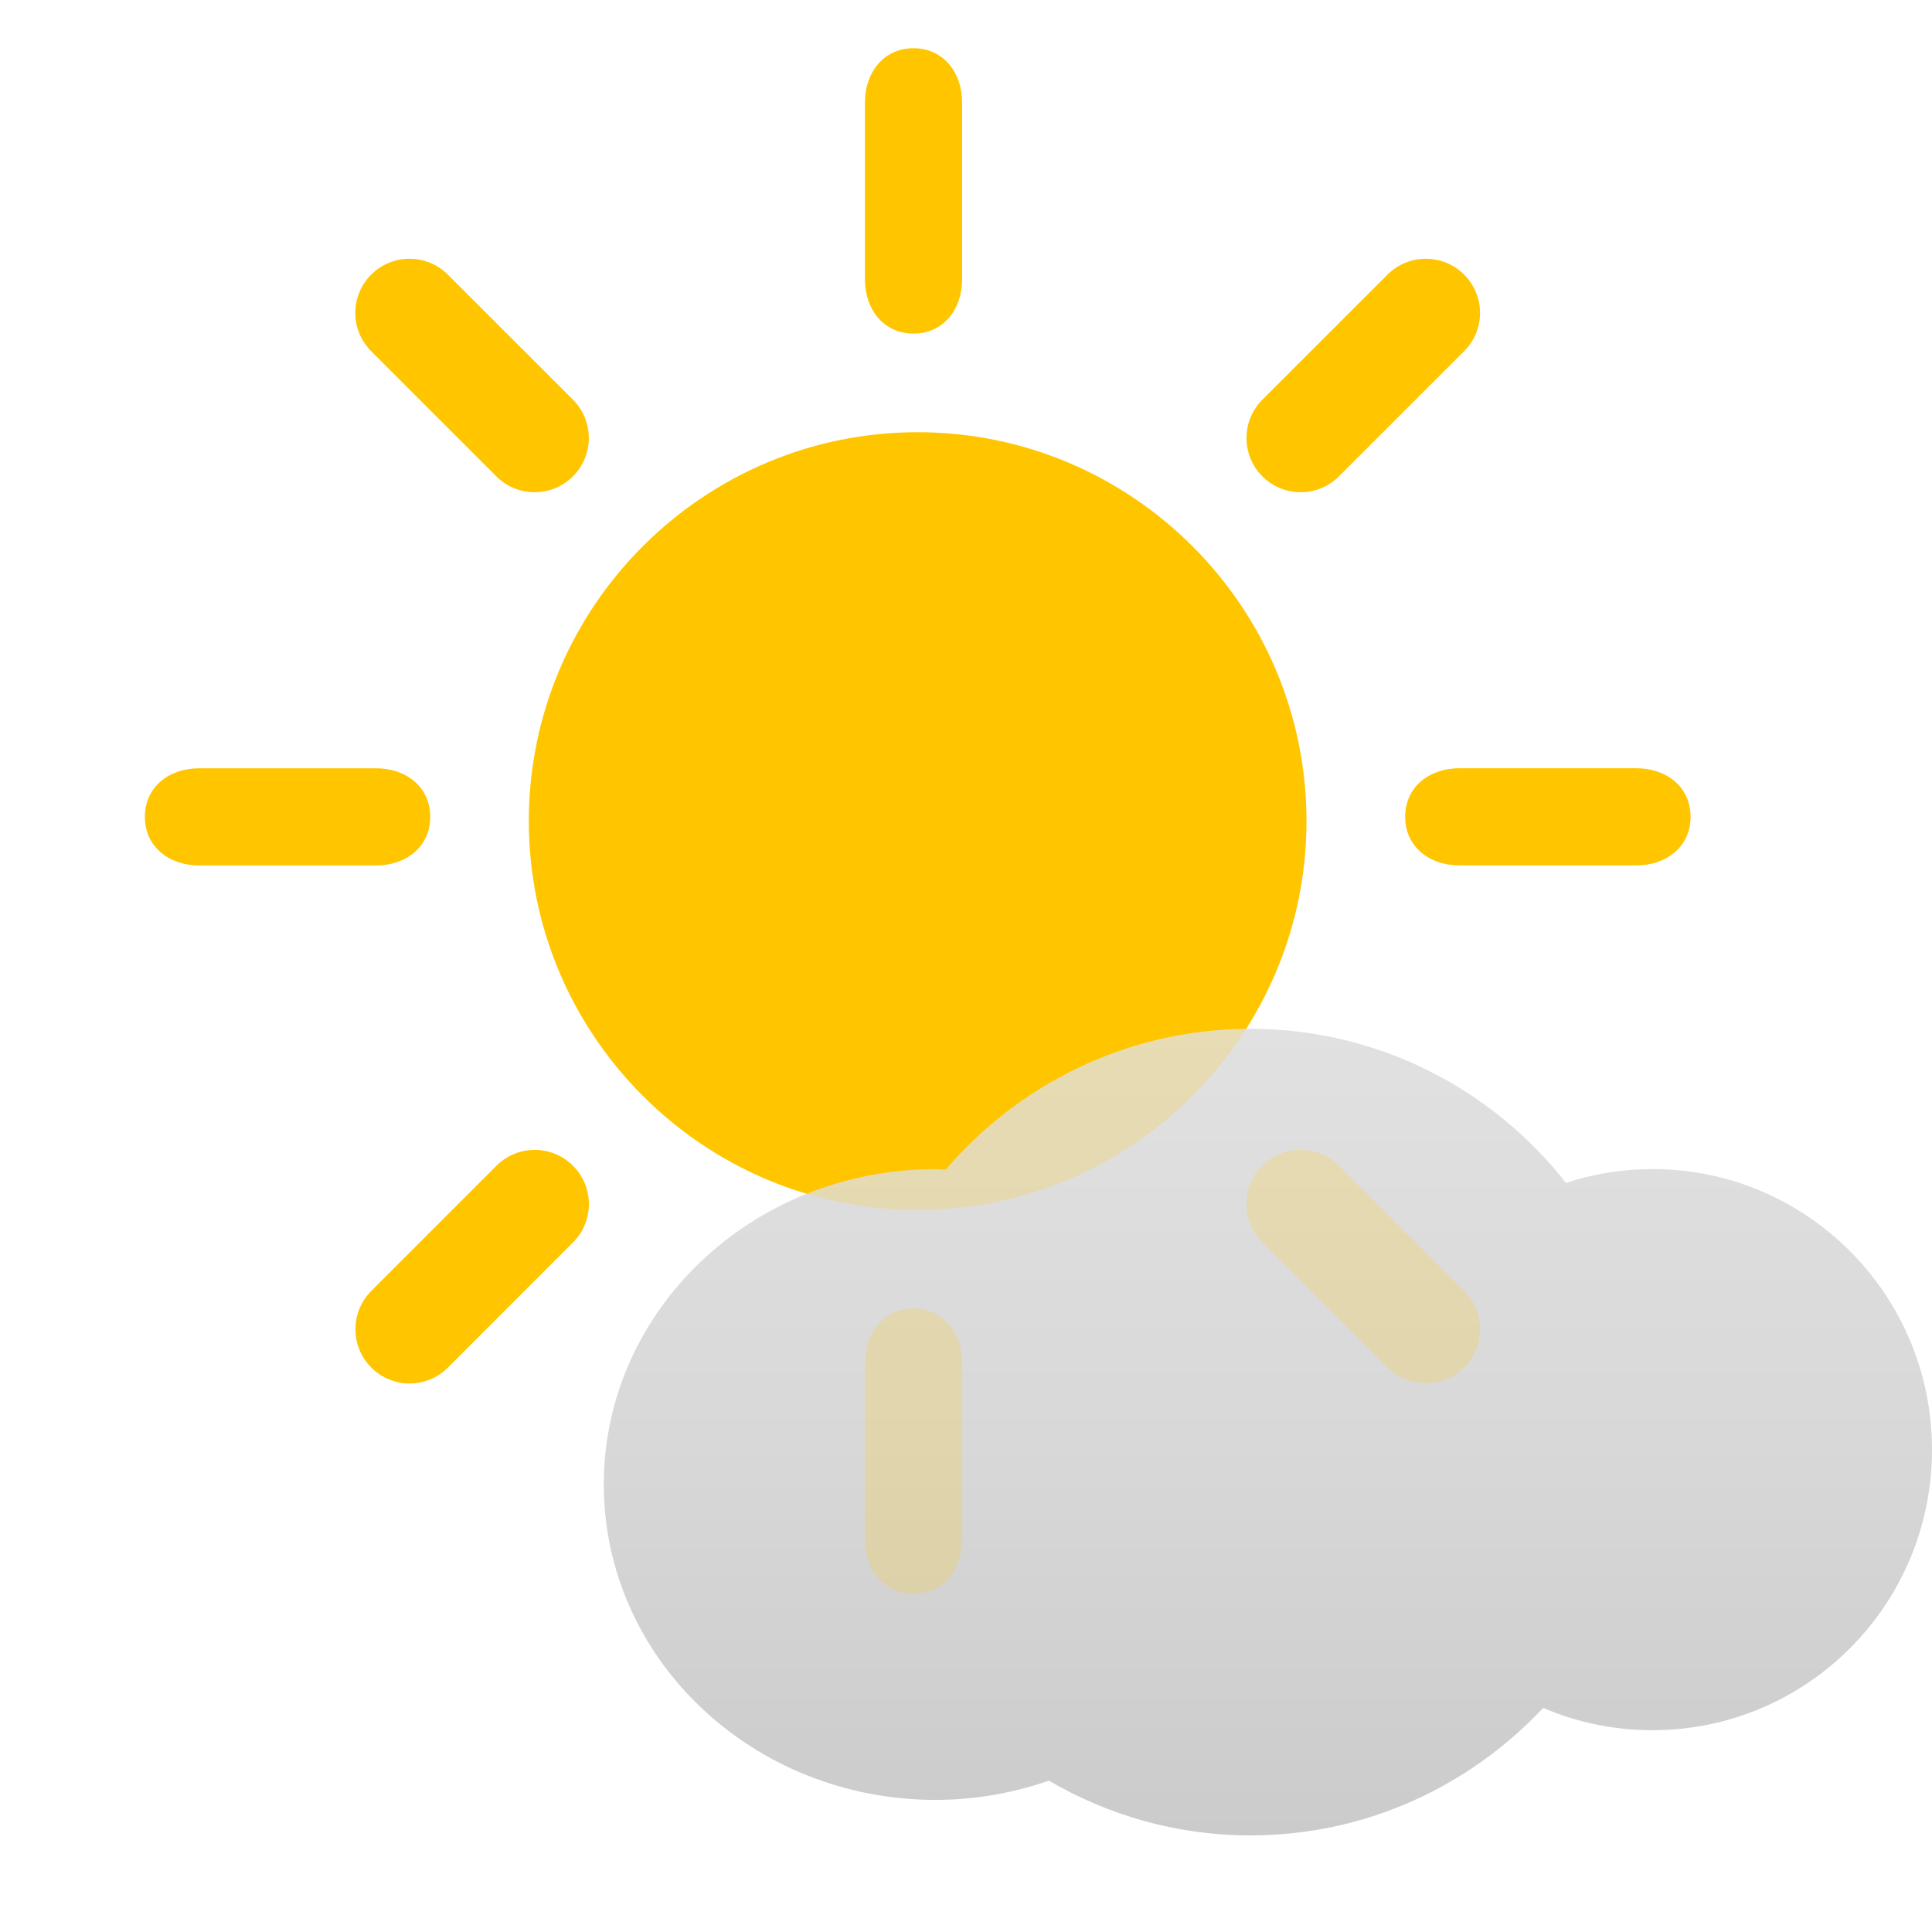
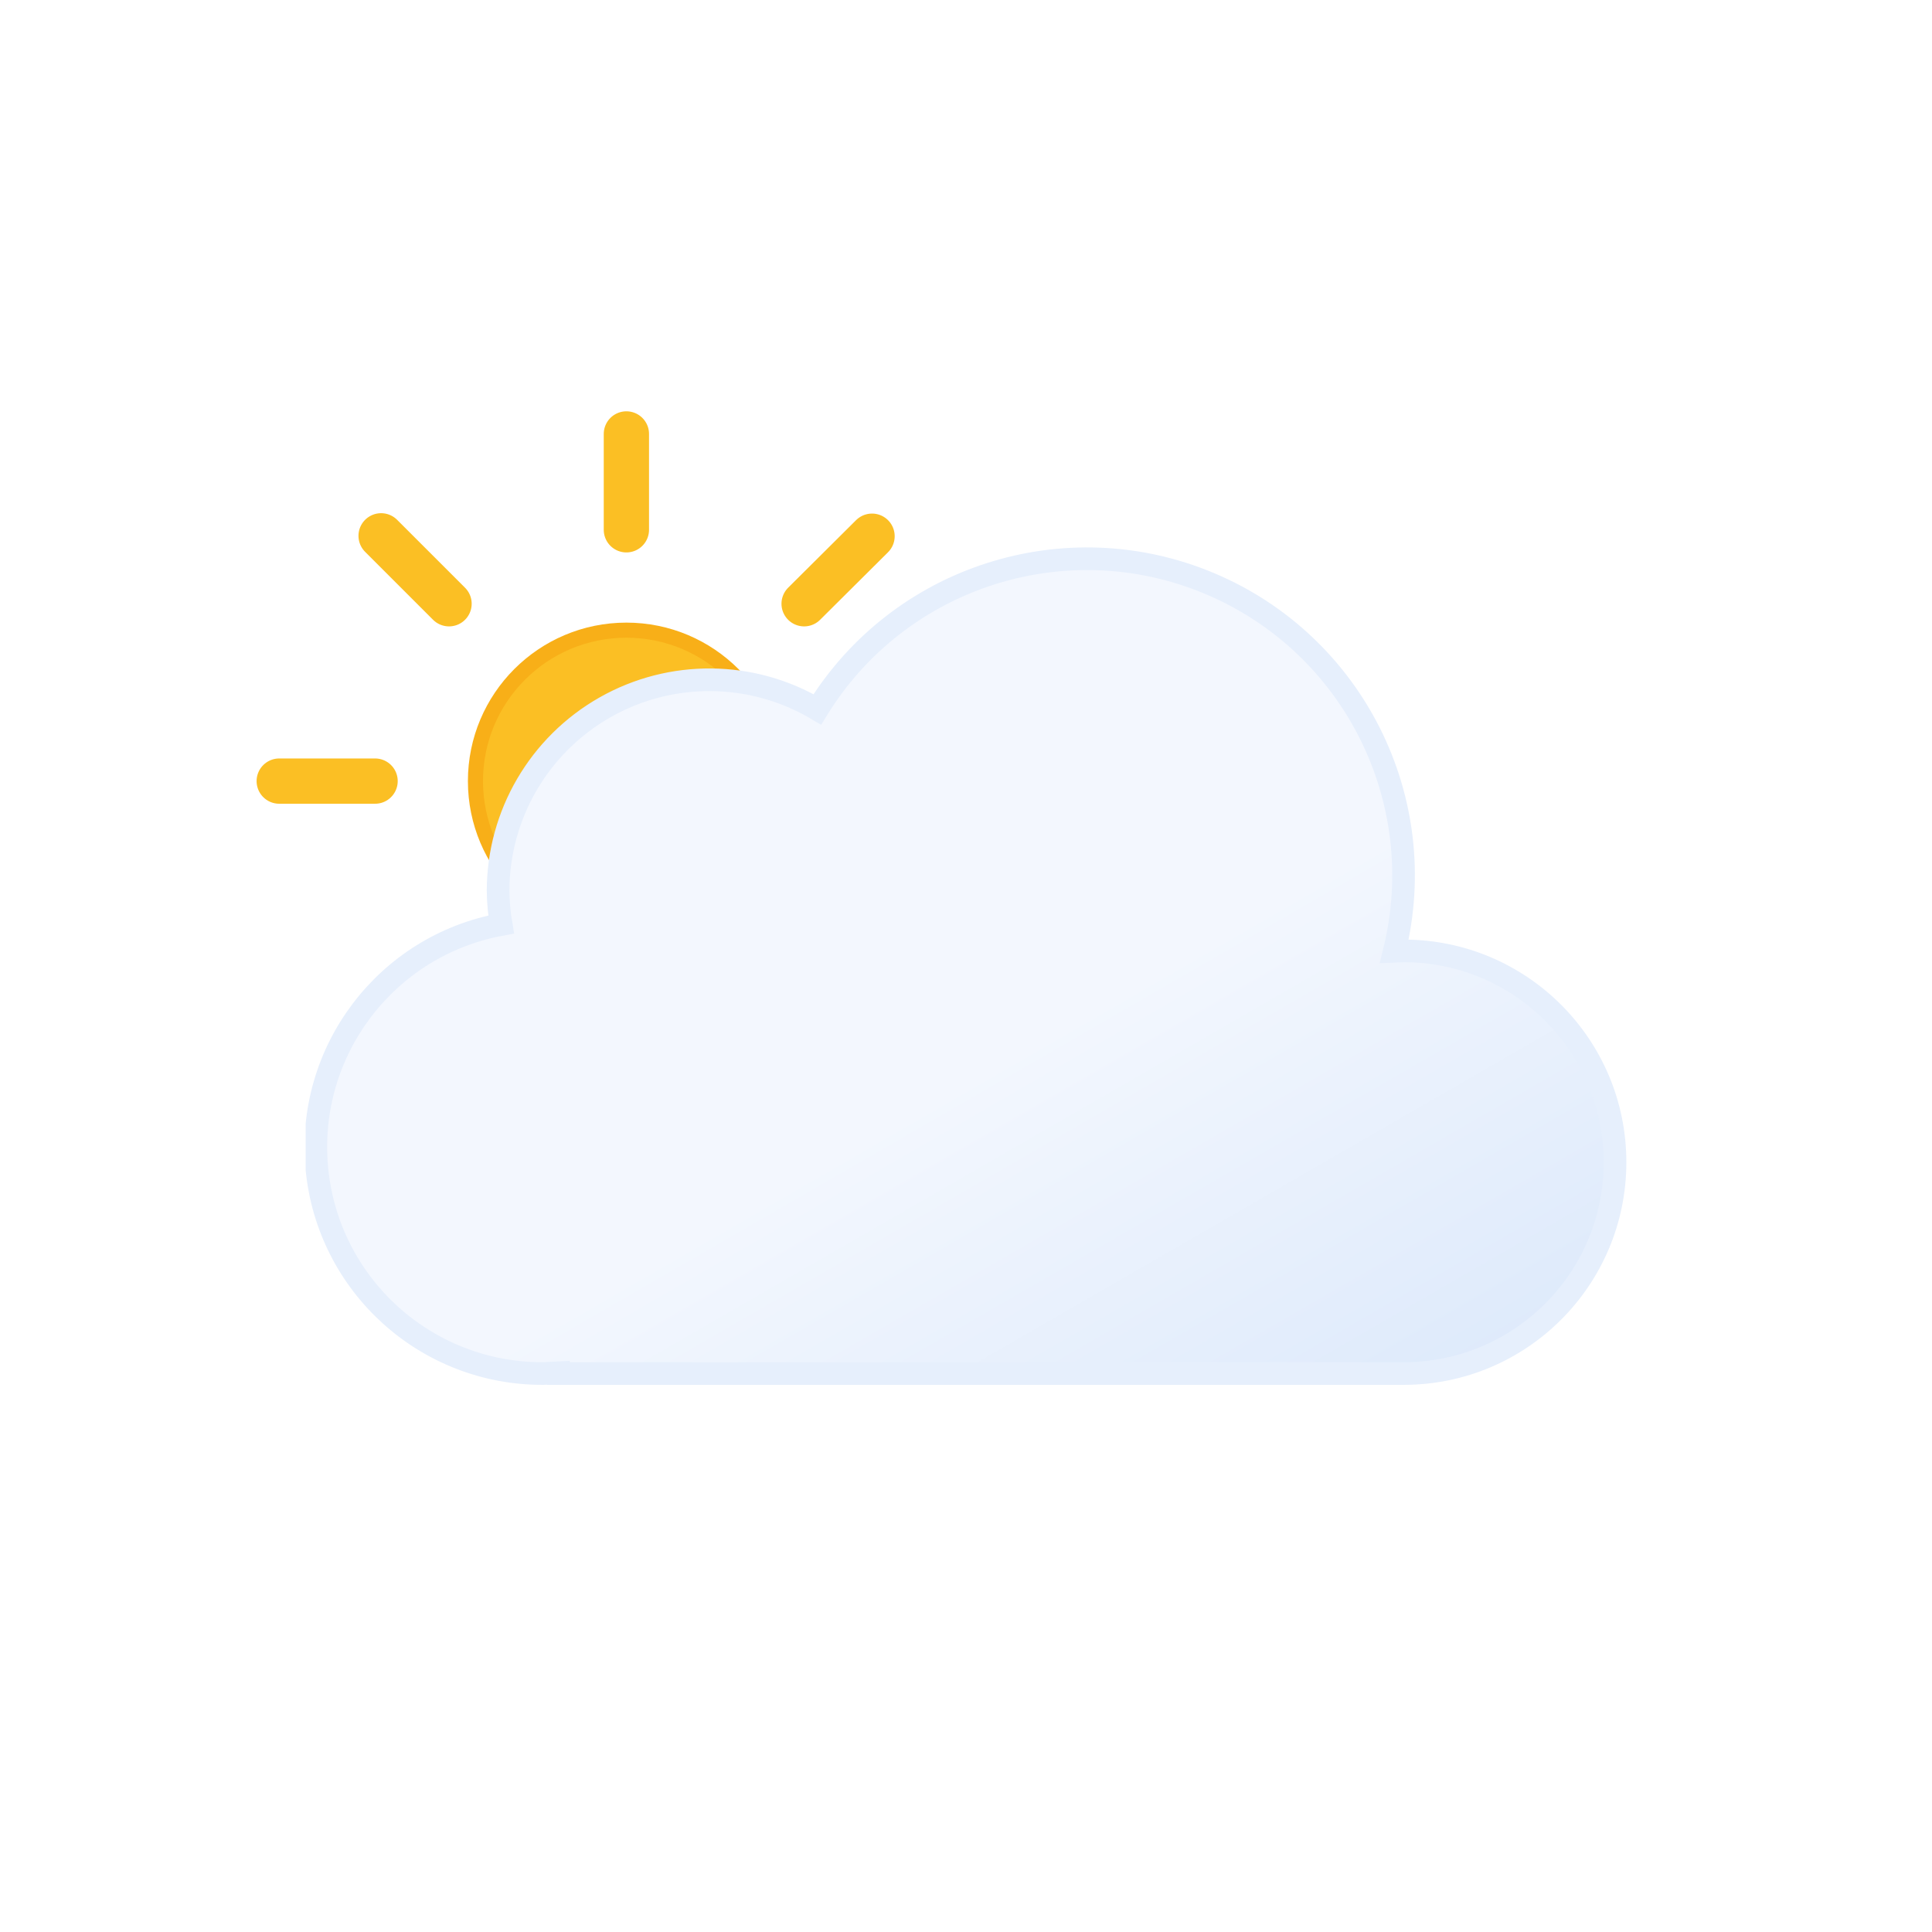
- <svg xmlns="http://www.w3.org/2000/svg" viewBox="0 0 40 40">
-   <linearGradient id="a" gradientTransform="matrix(27.28 0 0 -16.564 562.035 -528.0392)" gradientUnits="userSpaceOnUse" x1="-19.64" x2="-19.64" y1="-34.17" y2="-33.162">
-     <stop offset="0" stop-color="#cbcbcb" />
-     <stop offset=".485" stop-color="#d8d8d8" />
-     <stop offset="1" stop-color="#e1e1e1" />
-   </linearGradient>
-   <path d="m27.721 9.862c-.438.438-1.147.438-1.585 0-.438-.439-.438-1.147 0-1.586l2.591-2.59c.439-.438 1.149-.438 1.585 0 .44.438.441 1.147 0 1.585zm-8.722 15.188c-4.438 0-8.05-3.613-8.05-8.051 0-4.439 3.612-8.05 8.05-8.05 4.439 0 8.05 3.612 8.05 8.05 0 4.438-3.611 8.051-8.05 8.051zm-8.722-15.188-2.592-2.591c-.438-.439-.438-1.147 0-1.585.438-.438 1.148-.438 1.586 0l2.591 2.59c.438.438.438 1.147 0 1.586-.438.438-1.148.438-1.586 0zm.001 14.275c.438-.44 1.149-.438 1.586 0s.438 1.147 0 1.584l-2.591 2.593c-.438.438-1.148.438-1.585 0-.438-.438-.438-1.147 0-1.587zm17.443-.002 2.591 2.592c.441.439.441 1.147 0 1.584-.436.439-1.145.439-1.585 0l-2.591-2.59c-.438-.438-.438-1.149 0-1.586.44-.438 1.147-.438 1.585 0zm-7.802-18.35c0 .619-.387 1.121-1.006 1.121-.619-.001-1.005-.502-1.005-1.121v-3.664c0-.62.387-1.122 1.005-1.122s1.006.502 1.006 1.122zm-12.133 12.133h-3.665c-.619 0-1.121-.388-1.121-1.005 0-.622.502-1.006 1.121-1.006h3.665c.62 0 1.121.384 1.121 1.006 0 .618-.501 1.005-1.121 1.005zm10.122 10.294c0-.62.387-1.123 1.005-1.121.619 0 1.006.501 1.006 1.121v3.665c0 .617-.387 1.121-1.006 1.121-.62 0-1.005-.504-1.005-1.121zm12.307-12.306h3.663c.621 0 1.123.384 1.123 1.006 0 .618-.502 1.005-1.123 1.005h-3.663c-.62 0-1.122-.388-1.122-1.005 0-.622.501-1.006 1.122-1.006z" fill="#ffc600" />
-   <path d="m34.209 24.205c-.626 0-1.224.102-1.788.284-1.523-1.938-3.881-3.189-6.532-3.189-2.524 0-4.785 1.134-6.309 2.915-.071-.002-.138-.01-.209-.01-3.795 0-6.87 2.923-6.87 6.529 0 3.607 3.075 6.531 6.87 6.531.825 0 1.614-.146 2.346-.398 1.228.717 2.648 1.133 4.172 1.133 2.391 0 4.541-1.02 6.061-2.64.693.298 1.457.462 2.261.462 3.201 0 5.789-2.6 5.789-5.808-.002-3.211-2.592-5.81-5.791-5.81z" fill="url(#a)" />
-   <path d="m27.721 9.862c-.438.438-1.147.438-1.585 0-.438-.439-.438-1.147 0-1.586l2.591-2.59c.439-.438 1.149-.438 1.585 0 .44.438.441 1.147 0 1.585zm-8.722 15.188c-4.438 0-8.05-3.613-8.05-8.051 0-4.439 3.612-8.05 8.05-8.05 4.439 0 8.05 3.612 8.05 8.05 0 4.438-3.611 8.051-8.05 8.051zm-8.722-15.188-2.592-2.591c-.438-.439-.438-1.147 0-1.585.438-.438 1.148-.438 1.586 0l2.591 2.59c.438.438.438 1.147 0 1.586-.438.438-1.148.438-1.586 0zm.001 14.275c.438-.44 1.149-.438 1.586 0s.438 1.147 0 1.584l-2.591 2.593c-.438.438-1.148.438-1.585 0-.438-.438-.438-1.147 0-1.587zm17.443-.002 2.591 2.592c.441.439.441 1.147 0 1.584-.436.439-1.145.439-1.585 0l-2.591-2.59c-.438-.438-.438-1.149 0-1.586.44-.438 1.147-.438 1.585 0zm-7.802-18.35c0 .619-.387 1.121-1.006 1.121-.619-.001-1.005-.502-1.005-1.121v-3.664c0-.62.387-1.122 1.005-1.122s1.006.502 1.006 1.122zm-12.133 12.133h-3.665c-.619 0-1.121-.388-1.121-1.005 0-.622.502-1.006 1.121-1.006h3.665c.62 0 1.121.384 1.121 1.006 0 .618-.501 1.005-1.121 1.005zm10.122 10.294c0-.62.387-1.123 1.005-1.121.619 0 1.006.501 1.006 1.121v3.665c0 .617-.387 1.121-1.006 1.121-.62 0-1.005-.504-1.005-1.121zm12.307-12.306h3.663c.621 0 1.123.384 1.123 1.006 0 .618-.502 1.005-1.123 1.005h-3.663c-.62 0-1.122-.388-1.122-1.005 0-.622.501-1.006 1.122-1.006z" fill="#ffc600" opacity=".2" />
+ <svg xmlns="http://www.w3.org/2000/svg" xmlns:xlink="http://www.w3.org/1999/xlink" viewBox="0 0 512 512">
+   <defs>
+     <symbol id="d" viewBox="0 0 196 196">
+       <circle cx="98" cy="98" r="40" fill="url(#b)" stroke="#f8af18" stroke-miterlimit="10" stroke-width="4" />
+       <path fill="none" stroke="#fbbf24" stroke-linecap="round" stroke-miterlimit="10" stroke-width="12" d="M98 31.4V6m0 184v-25.4M145.1 51l18-17.9M33 163l18-17.9M51 51 33 33m130.1 130.1-18-18M6 98h25.4M190 98h-25.4" />
+     </symbol>
+     <symbol id="e" viewBox="0 0 350 222">
+       <path fill="url(#a)" stroke="#e6effc" stroke-miterlimit="10" stroke-width="6" d="m291 107-2.5.1A83.9 83.9 0 00135.6 43 56 56 0 0051 91a56.6 56.6 0 00.8 9A60 60 0 0063 219l4-.2v.2h224a56 56 0 000-112Z" />
+     </symbol>
+     <symbol id="c" viewBox="0 0 363 258">
+       <use xlink:href="#d" width="196" height="196" />
+       <use xlink:href="#e" width="350" height="222" transform="translate(13 36)" />
+     </symbol>
+     <linearGradient id="a" x1="99.5" x2="232.6" y1="30.7" y2="261.4" gradientUnits="userSpaceOnUse">
+       <stop offset="0" stop-color="#f3f7fe" />
+       <stop offset=".5" stop-color="#f3f7fe" />
+       <stop offset="1" stop-color="#deeafb" />
+     </linearGradient>
+     <linearGradient id="b" x1="78" x2="118" y1="63.4" y2="132.7" gradientUnits="userSpaceOnUse">
+       <stop offset="0" stop-color="#fbbf24" />
+       <stop offset=".5" stop-color="#fbbf24" />
+       <stop offset="1" stop-color="#f59e0b" />
+     </linearGradient>
+   </defs>
+   <use xlink:href="#c" width="363" height="258" transform="translate(68 109)" />
</svg>
